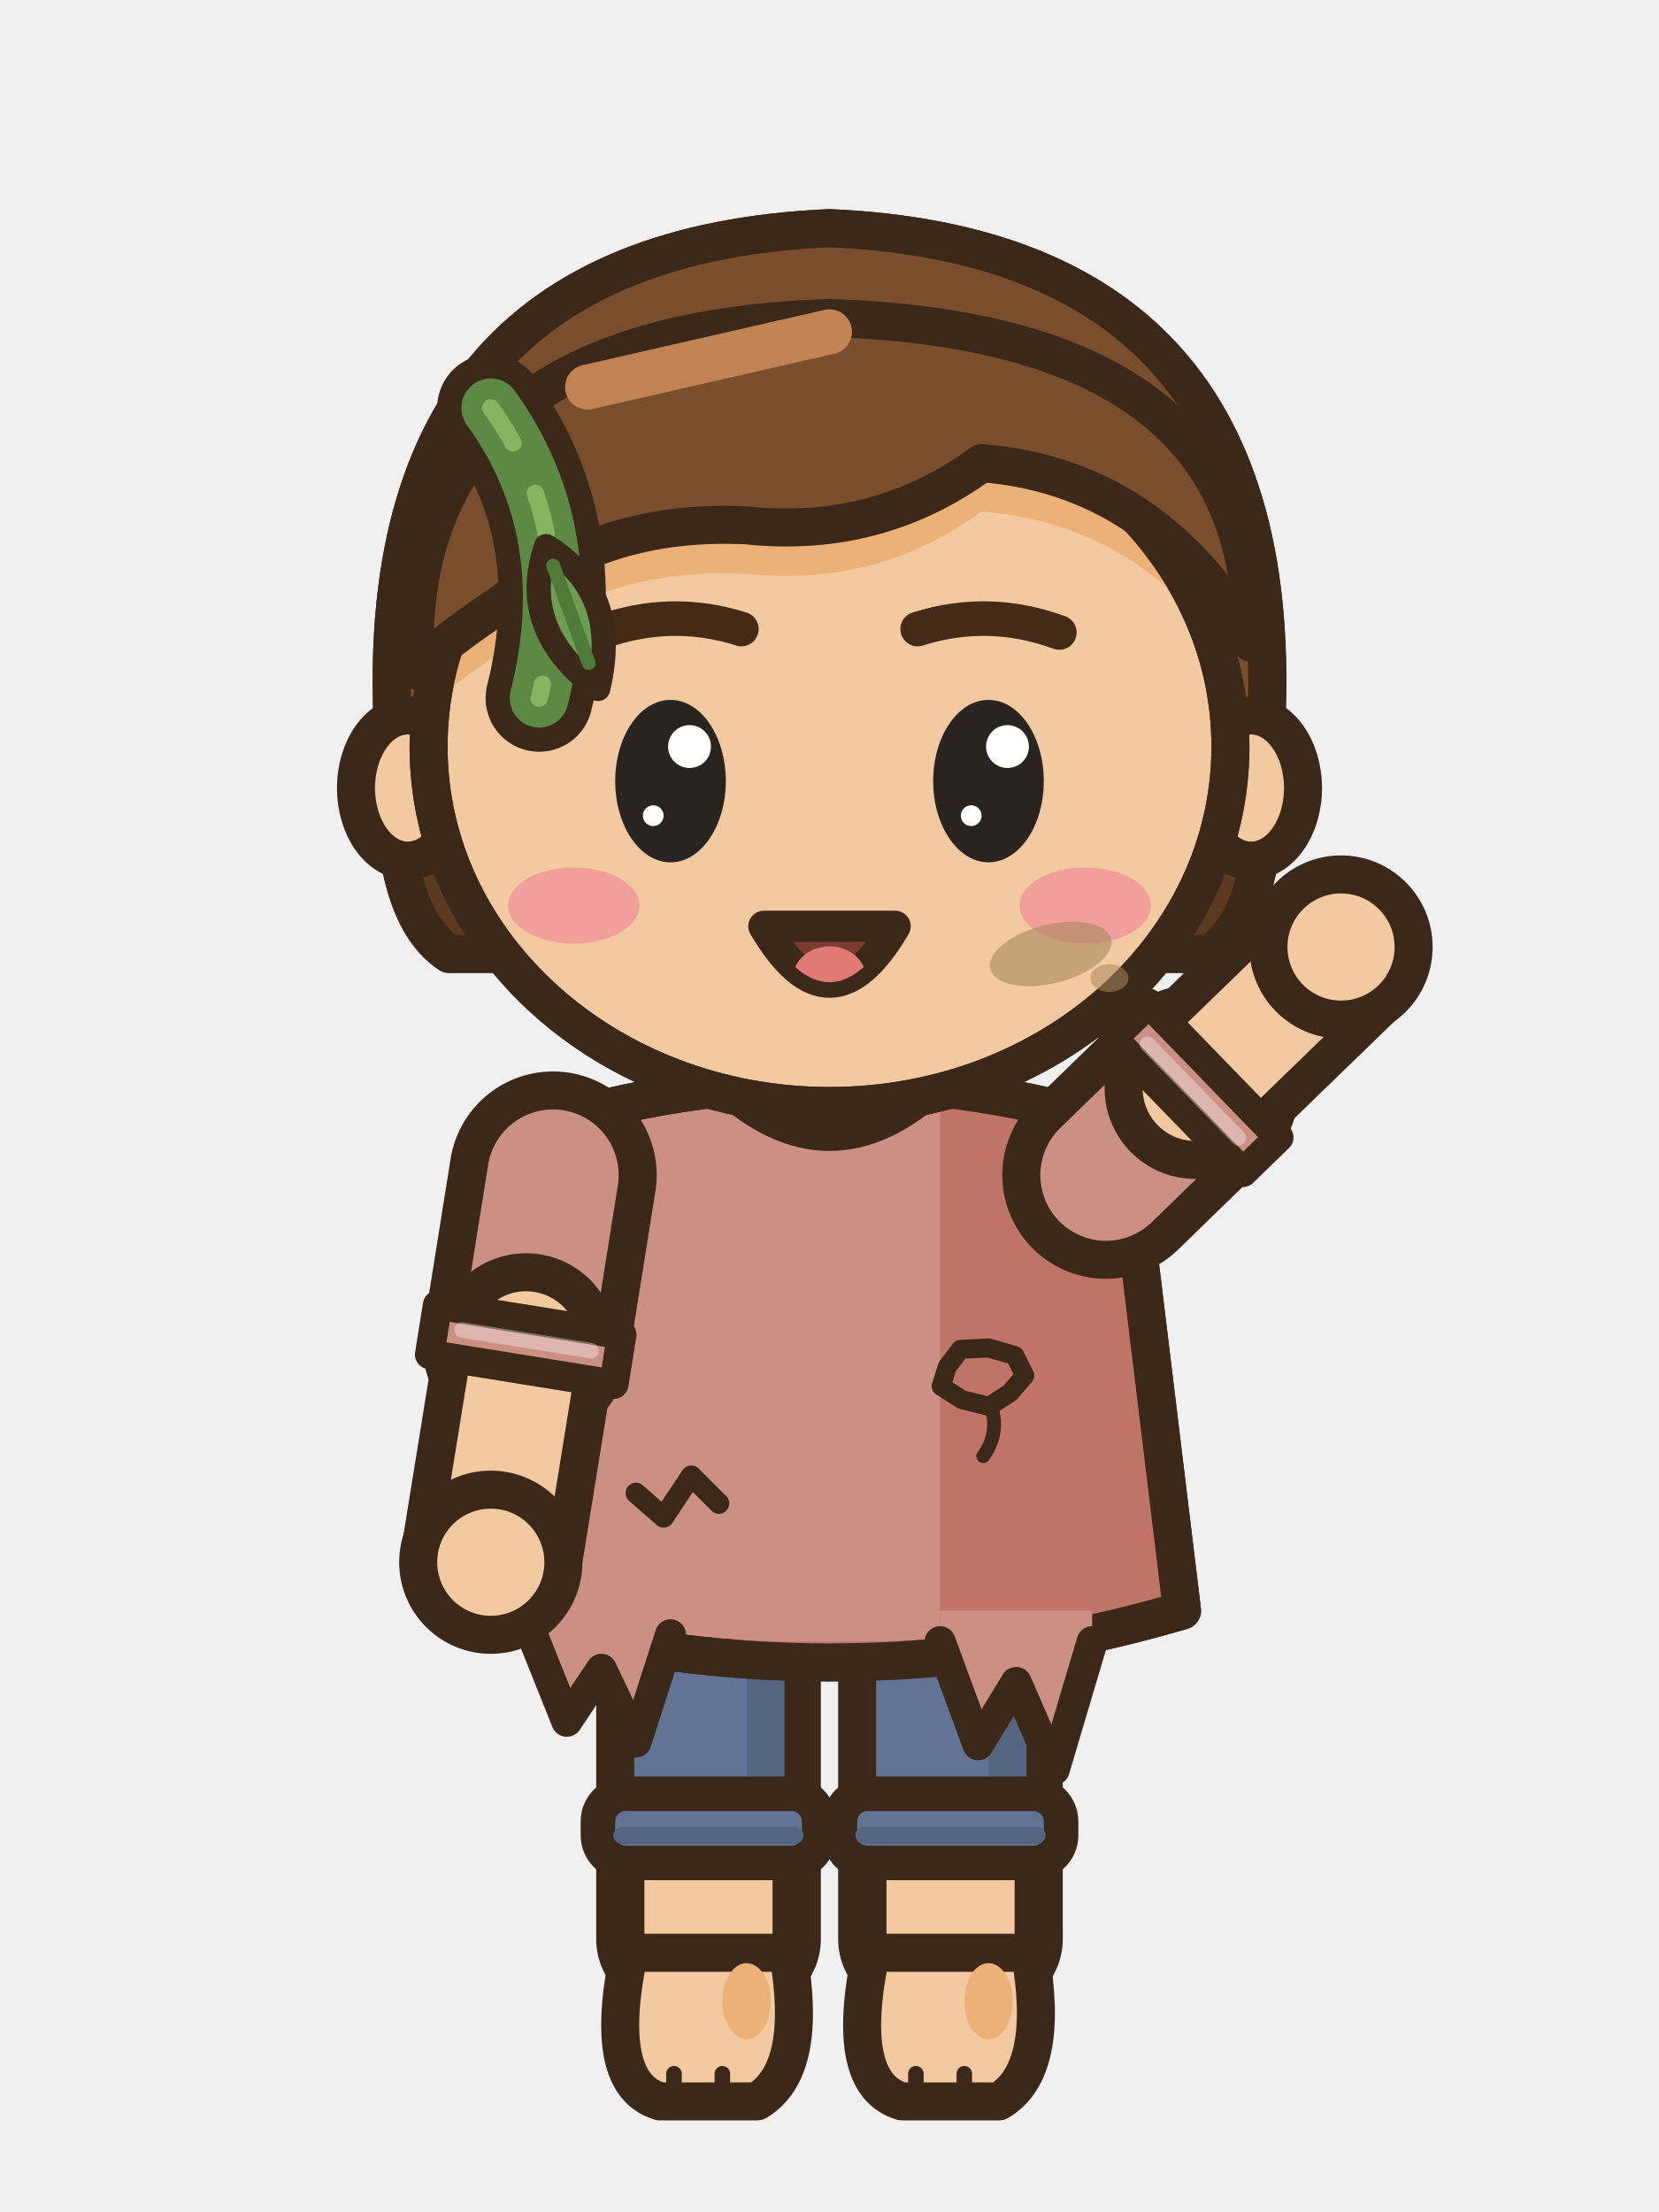
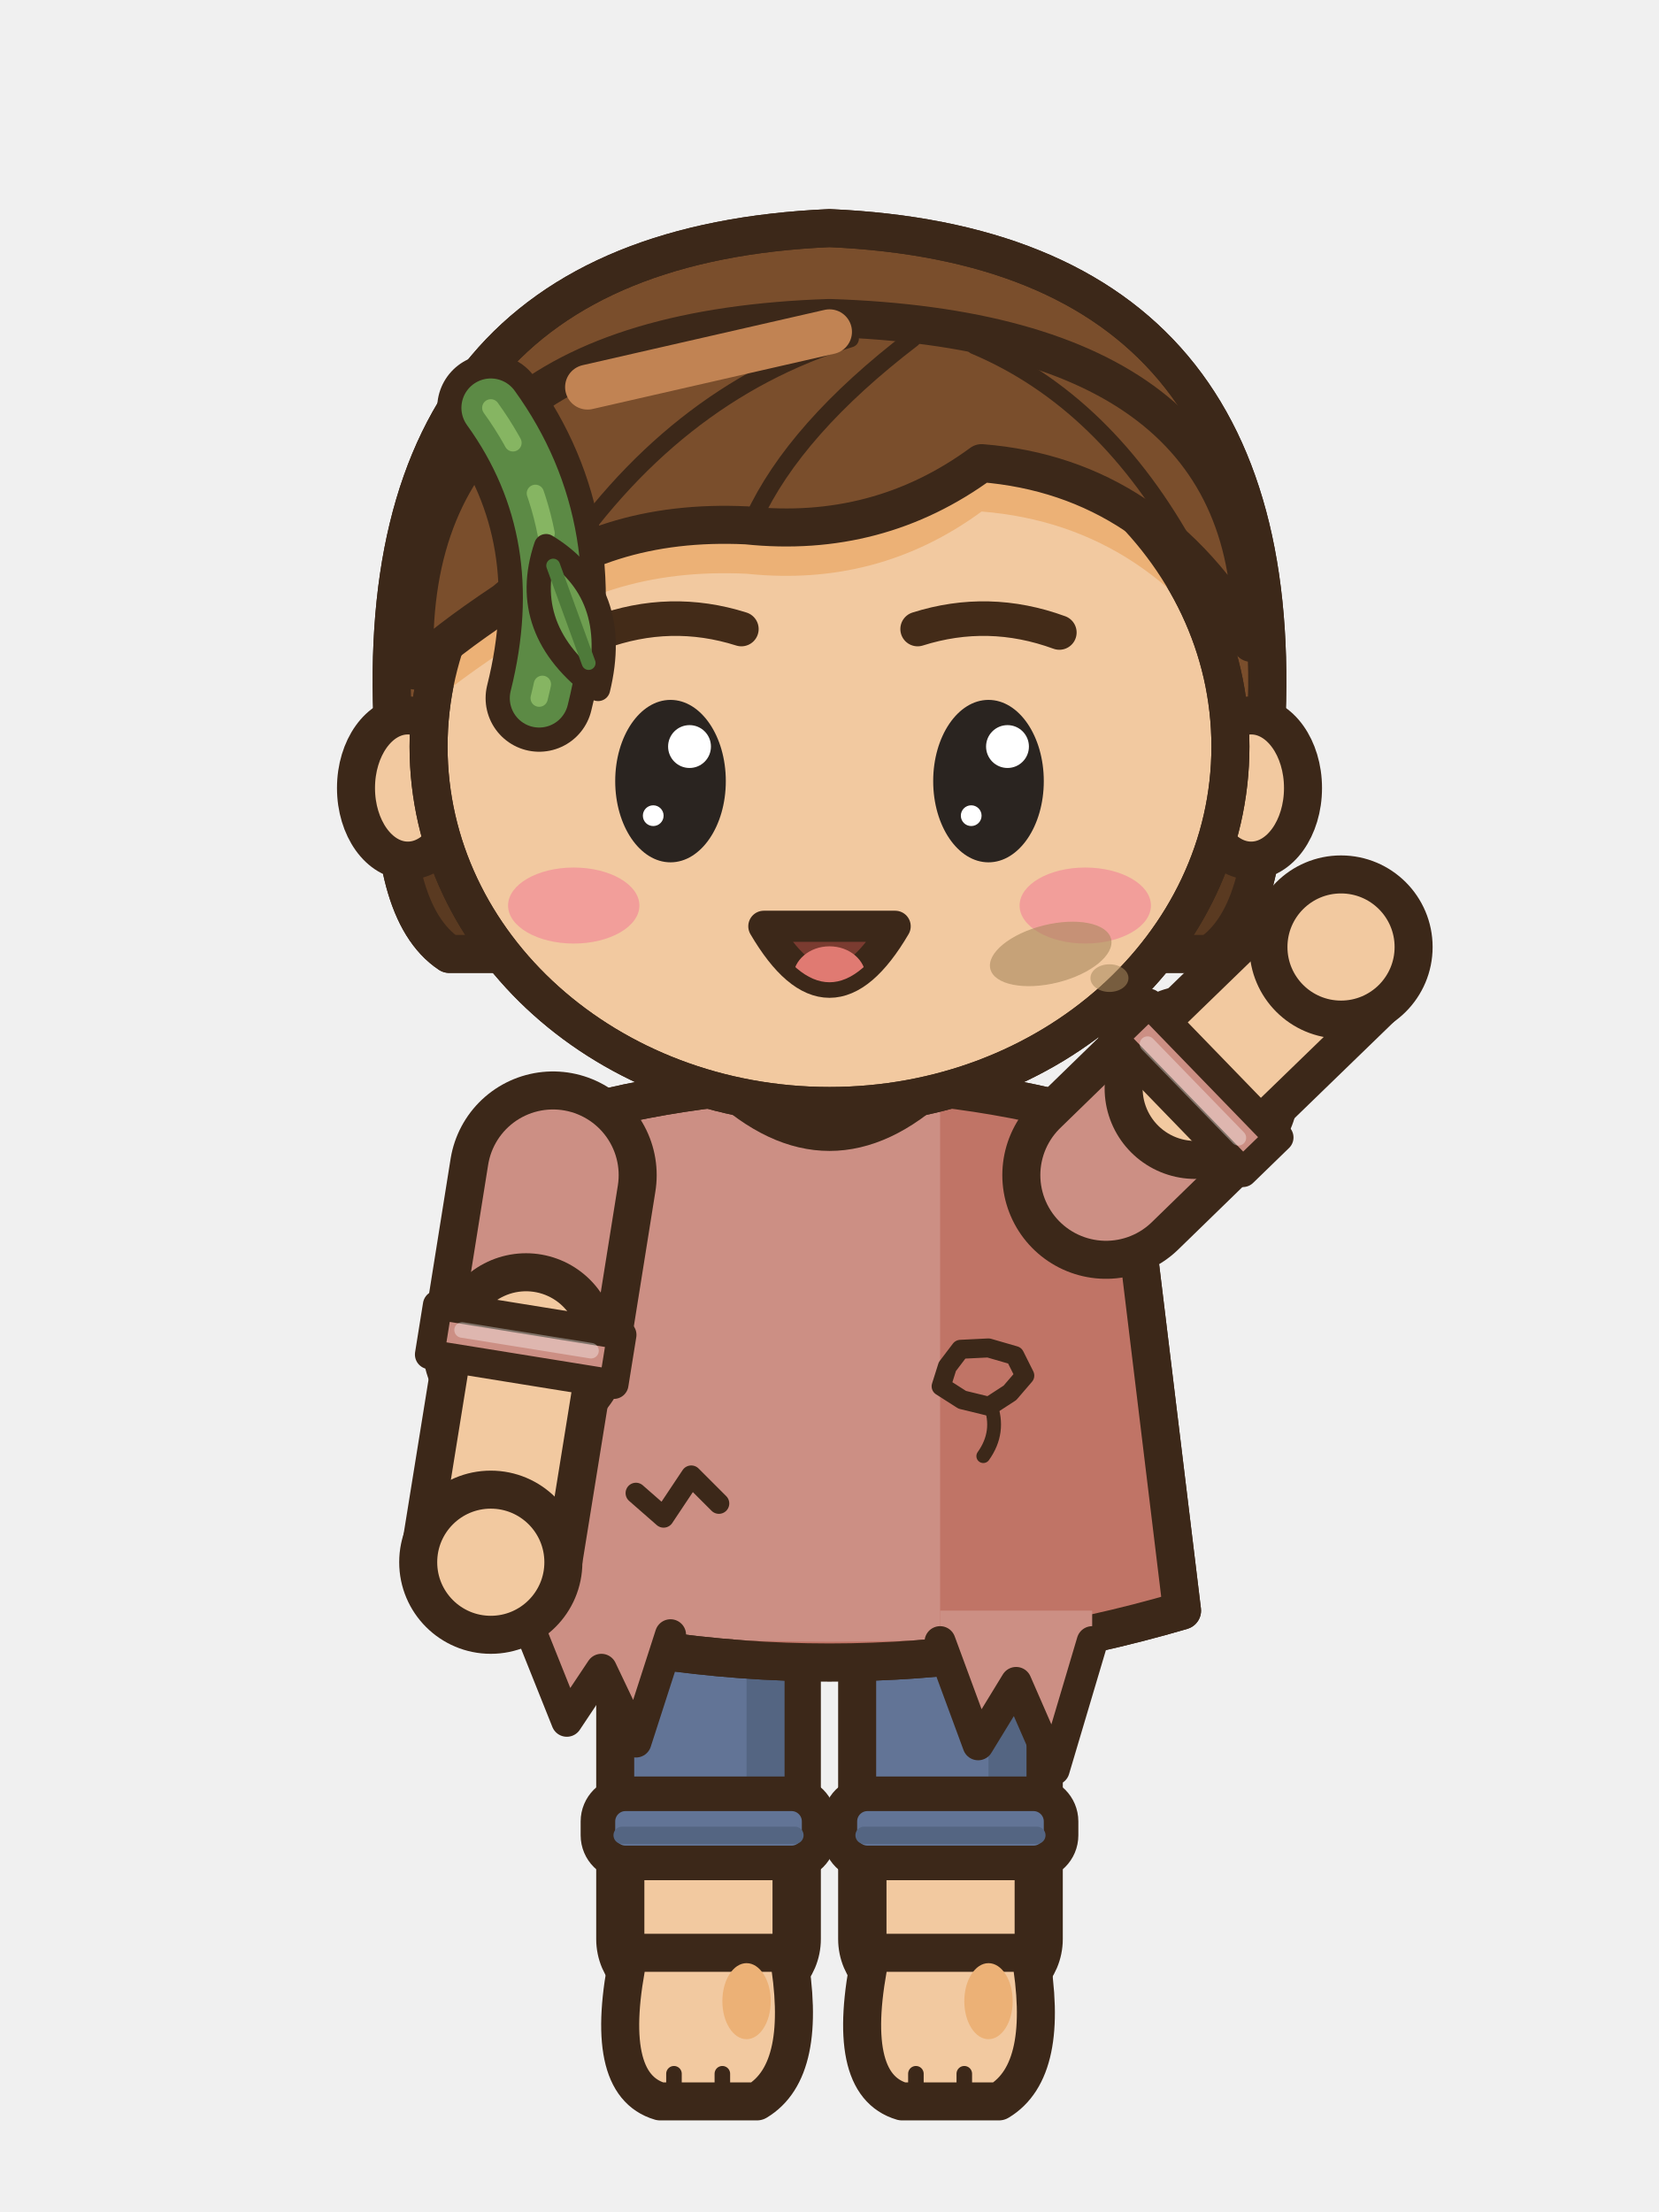
<svg xmlns="http://www.w3.org/2000/svg" width="48" height="64" viewBox="0 0 48 64">
  <g transform="translate(0 0)">
    <rect x="24.8" y="44.5" width="5.4" height="13.2" rx="1.6" fill="#627496" stroke="#3C2819" stroke-width="1.1" stroke-linejoin="round" stroke-linecap="round" />
    <rect x="28.6" y="45.1" width="1.1" height="11.6" rx="0.5" fill="#546582" />
    <rect x="25.1" y="53.3" width="4.8" height="4.2" fill="#F2C9A0" stroke="#3C2819" stroke-width="1.1" />
    <rect x="25.65" y="53.9" width="3.7" height="3.8" fill="#F2C9A0" />
    <path d="M25.2,56.5 L29.8,56.5 Q30.4,59.9 28.9,60.8 L26.1,60.8 Q24.4,60.3 25.2,56.5 Z" fill="#F2C9A0" stroke="#3C2819" stroke-width="1.1" stroke-linejoin="round" stroke-linecap="round" />
    <ellipse cx="28.6" cy="57.9" rx="0.7" ry="1.1" fill="#ECB176" stroke="none" />
    <line x1="26.5" y1="60" x2="26.5" y2="60.6" stroke="#3C2819" stroke-width="0.45" stroke-linecap="round" />
    <line x1="27.9" y1="60" x2="27.9" y2="60.6" stroke="#3C2819" stroke-width="0.45" stroke-linecap="round" />
    <rect x="24.3" y="51.9" width="6.4" height="2" rx="0.8" fill="#627496" stroke="#3C2819" stroke-width="1" />
    <line x1="25" y1="53.1" x2="30" y2="53.1" stroke="#546582" stroke-width="0.5" stroke-linecap="round" />
    <rect x="17.8" y="44.5" width="5.4" height="13.2" rx="1.6" fill="#627496" stroke="#3C2819" stroke-width="1.1" stroke-linejoin="round" stroke-linecap="round" />
    <rect x="21.6" y="45.1" width="1.1" height="11.6" rx="0.5" fill="#546582" />
    <rect x="18.1" y="53.3" width="4.8" height="4.2" fill="#F2C9A0" stroke="#3C2819" stroke-width="1.1" />
    <rect x="18.65" y="53.9" width="3.7" height="3.8" fill="#F2C9A0" />
    <path d="M18.2,56.5 L22.8,56.5 Q23.4,59.9 21.9,60.8 L19.1,60.8 Q17.4,60.3 18.2,56.5 Z" fill="#F2C9A0" stroke="#3C2819" stroke-width="1.1" stroke-linejoin="round" stroke-linecap="round" />
    <ellipse cx="21.6" cy="57.9" rx="0.7" ry="1.1" fill="#ECB176" stroke="none" />
    <line x1="19.5" y1="60" x2="19.5" y2="60.6" stroke="#3C2819" stroke-width="0.45" stroke-linecap="round" />
    <line x1="20.9" y1="60" x2="20.9" y2="60.6" stroke="#3C2819" stroke-width="0.45" stroke-linecap="round" />
    <rect x="17.3" y="51.9" width="6.4" height="2" rx="0.8" fill="#627496" stroke="#3C2819" stroke-width="1" />
    <line x1="18" y1="53.1" x2="23" y2="53.1" stroke="#546582" stroke-width="0.5" stroke-linecap="round" />
    <path d="M15.5,32.6 Q24,30 32.5,32.6 Q33.35,39.6 34.2,46.6 Q24,49.6 13.8,46.6 Q14.65,39.6 15.5,32.6 Z" fill="#CC8F84" stroke="#3C2819" stroke-width="1.1" stroke-linejoin="round" stroke-linecap="round" />
    <clipPath id="a0nnfrontsalut1t">
      <path d="M15.5,32.6 Q24,30 32.5,32.6 Q33.35,39.6 34.2,46.6 Q24,49.6 13.8,46.6 Q14.65,39.6 15.5,32.6 Z" />
    </clipPath>
    <g clip-path="url(#a0nnfrontsalut1t)">
      <rect x="27.2" y="30" width="14" height="22" fill="#C07466" />
      <path d="M8,46 Q24,49 40,46 L40,52 L8,52 Z" fill="#C07466" />
      <rect x="15.6" y="34" width="1.3" height="10" rx="0.6" fill="#D7A8A0" />
    </g>
    <path d="M15.5,32.6 Q24,30 32.5,32.6 Q33.35,39.6 34.2,46.6 Q24,49.6 13.8,46.6 Q14.65,39.6 15.5,32.6 Z" fill="none" stroke="#3C2819" stroke-width="1.1" stroke-linejoin="round" stroke-linecap="round" />
    <path d="M20.8,31.4 Q24,34.4 27.2,31.4" fill="none" stroke="#3C2819" stroke-width="0.8" stroke-linejoin="round" stroke-linecap="round" />
    <path d="M29.65,39.8 L29.22,40.3 L28.62,40.69 L27.84,40.5 L27.23,40.11 L27.41,39.54 L27.79,39.04 L28.6,39 L29.36,39.22 Z" fill="#C07466" stroke="#3C2819" stroke-width="0.55" stroke-linejoin="round" />
    <path d="M28.65,40.63 q0.3,0.8 -0.2,1.5" fill="none" stroke="#3C2819" stroke-width="0.4" stroke-linecap="round" />
    <path d="M18.4,43.2 L19.2,43.9 L20,42.7 L20.8,43.5" fill="none" stroke="#3C2819" stroke-width="0.6" stroke-linecap="round" stroke-linejoin="round" />
    <path d="M15.4,46.4 L15.4,47.3 L16.4,49.8 L17.4,48.3 L18.4,50.4 L19.4,47.3 L19.4,46.4 Z" fill="#CC8F84" />
    <path d="M15.4,47.3 L16.4,49.8 L17.4,48.3 L18.4,50.4 L19.4,47.3" fill="none" stroke="#3C2819" stroke-width="0.9" stroke-linejoin="round" stroke-linecap="round" />
    <path d="M27.2,46.6 L27.2,47.5 L28.3,50.48 L29.4,48.68 L30.5,51.2 L31.6,47.5 L31.6,46.6 Z" fill="#CC8F84" />
    <path d="M27.2,47.5 L28.3,50.48 L29.4,48.68 L30.5,51.2 L31.6,47.5" fill="none" stroke="#3C2819" stroke-width="0.9" stroke-linejoin="round" stroke-linecap="round" />
    <path d="M16,34 L15.22,38.88" fill="none" stroke="#3C2819" stroke-width="6" stroke-linecap="round" stroke-linejoin="round" />
    <path d="M16,34 L15.22,38.88" fill="none" stroke="#CC8F84" stroke-width="3.8" stroke-linecap="round" stroke-linejoin="round" />
    <path d="M15.22,38.88 L14.2,45.2" fill="none" stroke="#3C2819" stroke-width="5.24" stroke-linecap="round" stroke-linejoin="round" />
    <path d="M15.22,38.88 L14.2,45.2" fill="none" stroke="#F2C9A0" stroke-width="3.04" stroke-linecap="round" stroke-linejoin="round" />
    <path d="M12.66,37.76 L12.43,39.19 L17.76,40.05 L17.99,38.62 Z" fill="#CC8F84" stroke="#3C2819" stroke-width="0.85" stroke-linejoin="round" />
    <line x1="13.37" y1="38.48" x2="17.1" y2="39.08" stroke="rgba(255,255,255,.35)" stroke-width="0.45" stroke-linecap="round" />
    <ellipse cx="14.2" cy="45.2" rx="2.1" ry="2.1" fill="#F2C9A0" stroke="#3C2819" stroke-width="1.1" stroke-linejoin="round" stroke-linecap="round" />
    <path d="M32,34 L34.58,31.49" fill="none" stroke="#3C2819" stroke-width="6" stroke-linecap="round" stroke-linejoin="round" />
    <path d="M32,34 L34.58,31.49" fill="none" stroke="#CC8F84" stroke-width="3.8" stroke-linecap="round" stroke-linejoin="round" />
    <path d="M34.58,31.49 L38.8,27.4" fill="none" stroke="#3C2819" stroke-width="5.24" stroke-linecap="round" stroke-linejoin="round" />
    <path d="M34.58,31.49 L38.8,27.4" fill="none" stroke="#F2C9A0" stroke-width="3.04" stroke-linecap="round" stroke-linejoin="round" />
    <path d="M35.96,33.92 L37,32.91 L33.24,29.03 L32.2,30.04 Z" fill="#CC8F84" stroke="#3C2819" stroke-width="0.85" stroke-linejoin="round" />
    <line x1="35.83" y1="32.92" x2="33.2" y2="30.21" stroke="rgba(255,255,255,.35)" stroke-width="0.45" stroke-linecap="round" />
    <ellipse cx="38.8" cy="27.4" rx="2.1" ry="2.1" fill="#F2C9A0" stroke="#3C2819" stroke-width="1.1" stroke-linejoin="round" stroke-linecap="round" />
    <path d="M11.4,21.6 Q10.4,7.2 24,6.6 Q37.6,7.2 36.6,21.6 Q36.8,26.4 35,27.6 L13,27.6 Q11.2,26.4 11.4,21.6 Z" fill="#7A4E2C" stroke="#3C2819" stroke-width="1.1" stroke-linejoin="round" stroke-linecap="round" />
    <clipPath id="a0nnfrontsalut1h">
      <path d="M11.4,21.6 Q10.4,7.2 24,6.6 Q37.6,7.2 36.6,21.6 Q36.8,26.4 35,27.6 L13,27.6 Q11.2,26.4 11.4,21.6 Z" />
    </clipPath>
    <g clip-path="url(#a0nnfrontsalut1h)">
      <rect x="8" y="24.6" width="32" height="10" fill="#5A3A21" />
    </g>
    <path d="M11.4,21.6 Q10.4,7.2 24,6.6 Q37.6,7.2 36.6,21.6 Q36.8,26.4 35,27.6 L13,27.6 Q11.2,26.4 11.4,21.6 Z" fill="none" stroke="#3C2819" stroke-width="1.1" stroke-linejoin="round" stroke-linecap="round" />
    <ellipse cx="11.8" cy="22.8" rx="1.5" ry="2.1" fill="#F2C9A0" stroke="#3C2819" stroke-width="1.1" stroke-linejoin="round" stroke-linecap="round" />
    <ellipse cx="36.2" cy="22.8" rx="1.5" ry="2.1" fill="#F2C9A0" stroke="#3C2819" stroke-width="1.1" stroke-linejoin="round" stroke-linecap="round" />
    <path d="M12.4,21.6 a11.6,10.4 0 1,0 23.2,0 a11.6,10.4 0 1,0 -23.2,0 Z" fill="#F2C9A0" stroke="#3C2819" stroke-width="1.1" stroke-linejoin="round" stroke-linecap="round" />
    <clipPath id="a0nnfrontsalut1f">
      <path d="M12.4,21.6 a11.6,10.4 0 1,0 23.2,0 a11.6,10.4 0 1,0 -23.2,0 Z" />
    </clipPath>
    <g clip-path="url(#a0nnfrontsalut1f)">
      <path d="M12,19.4 Q11.6,9.6 24,9.2 Q36.4,9.6 36.2,18.6 Q33.4,13.8 28.4,13.4 Q25.4,15.6 21.6,15.2 Q17.4,15 14.6,17.4 Q12.8,18.6 12,19.4 Z" fill="#ECB176" transform="translate(0 1.4)" />
      <ellipse cx="16.6" cy="26.2" rx="1.9" ry="1.1" fill="#F29E9A" stroke="none" />
      <ellipse cx="31.4" cy="26.2" rx="1.9" ry="1.1" fill="#F29E9A" stroke="none" />
    </g>
    <path d="M12.4,21.6 a11.6,10.4 0 1,0 23.2,0 a11.6,10.4 0 1,0 -23.2,0 Z" fill="none" stroke="#3C2819" stroke-width="1.1" stroke-linejoin="round" stroke-linecap="round" />
    <path d="M12,19.4 Q11.6,9.6 24,9.2 Q36.4,9.6 36.2,18.6 Q33.4,13.8 28.4,13.4 Q25.4,15.6 21.6,15.2 Q17.4,15 14.6,17.4 Q12.8,18.6 12,19.4 Z" fill="#7A4E2C" stroke="#3C2819" stroke-width="1.1" stroke-linejoin="round" stroke-linecap="round" />
+     <clipPath id="a0nnfrontsalut1sf">
+       <path d="M12,19.4 Q11.6,9.6 24,9.2 Q36.4,9.6 36.2,18.6 Q33.4,13.8 28.4,13.4 Q25.4,15.6 21.6,15.2 Q17.4,15 14.6,17.4 Q12.8,18.6 12,19.4 Z" />
+     </clipPath>
+     <g clip-path="url(#a0nnfrontsalut1sf)">
+       <path d="M24.6,9.8 Q19.4,11.4 16,16.6 M26.4,9.8 Q23,12.4 21.8,15 M28.2,10 Q32,11.6 34.4,16" fill="none" stroke="#3C2819" stroke-width="0.5" stroke-linejoin="round" stroke-linecap="round" />
+     </g>
    <line x1="17" y1="11.2" x2="24" y2="9.6" stroke="#C18353" stroke-width="1.3" stroke-linecap="round" />
    <path d="M17.35,18.3 Q19.4,17.55 21.45,18.2" fill="none" stroke="#432B18" stroke-width="1" stroke-linecap="round" />
    <path d="M30.65,18.3 Q28.6,17.55 26.55,18.2" fill="none" stroke="#432B18" stroke-width="1" stroke-linecap="round" />
    <ellipse cx="19.4" cy="22.6" rx="1.6" ry="2.35" fill="#2A2420" stroke="none" />
    <ellipse cx="19.95" cy="21.6" rx="0.62" ry="0.62" fill="#FFFFFF" stroke="none" />
    <ellipse cx="18.9" cy="23.6" rx="0.3" ry="0.3" fill="#FFFFFF" stroke="none" />
    <ellipse cx="28.6" cy="22.6" rx="1.6" ry="2.35" fill="#2A2420" stroke="none" />
    <ellipse cx="29.15" cy="21.6" rx="0.62" ry="0.62" fill="#FFFFFF" stroke="none" />
    <ellipse cx="28.1" cy="23.6" rx="0.3" ry="0.3" fill="#FFFFFF" stroke="none" />
    <path d="M22.1,26.8 Q24,30.04 25.9,26.8 Z" fill="#7A3B30" stroke="#3C2819" stroke-width="0.9" stroke-linejoin="round" stroke-linecap="round" />
    <clipPath id="a0nnfrontsalut1m">
      <path d="M22.1,26.8 Q24,30.04 25.9,26.8 Z" />
    </clipPath>
    <g clip-path="url(#a0nnfrontsalut1m)">
      <ellipse cx="24" cy="28.28" rx="1.05" ry="0.9" fill="#E07A72" stroke="none" />
    </g>
    <path d="M14.2,11.8 Q16.8,15.4 15.6,20.2" fill="none" stroke="#3C2819" stroke-width="3.1" stroke-linecap="round" stroke-linejoin="round" />
    <path d="M14.2,11.8 Q16.8,15.4 15.6,20.2" fill="none" stroke="#5C8A45" stroke-width="1.7" stroke-linecap="round" stroke-linejoin="round" />
    <path d="M14.2,11.8 Q16.8,15.4 15.6,20.2" fill="none" stroke="#86B562" stroke-width="0.5" stroke-linecap="round" stroke-dasharray="1.2 1.6" />
    <g transform="translate(15.8 15.8) rotate(-20)">
      <path d="M0,0 Q1.6,2 0,4.4 Q-1.6,2 0,0 Z" fill="#6E9E50" stroke="#3C2819" stroke-width="0.7" stroke-linejoin="round" stroke-linecap="round" />
      <line x1="0" y1="0.6" x2="0" y2="3.6" stroke="#4E7A3A" stroke-width="0.4" stroke-linecap="round" />
    </g>
    <ellipse cx="30.4" cy="27.6" rx="1.8" ry="0.85" fill="#A8885E" opacity="0.6" transform="rotate(-14 30.4 27.6)" />
    <ellipse cx="32.1" cy="28.3" rx="0.55" ry="0.4" fill="#A8885E" opacity="0.55" />
  </g>
</svg>
